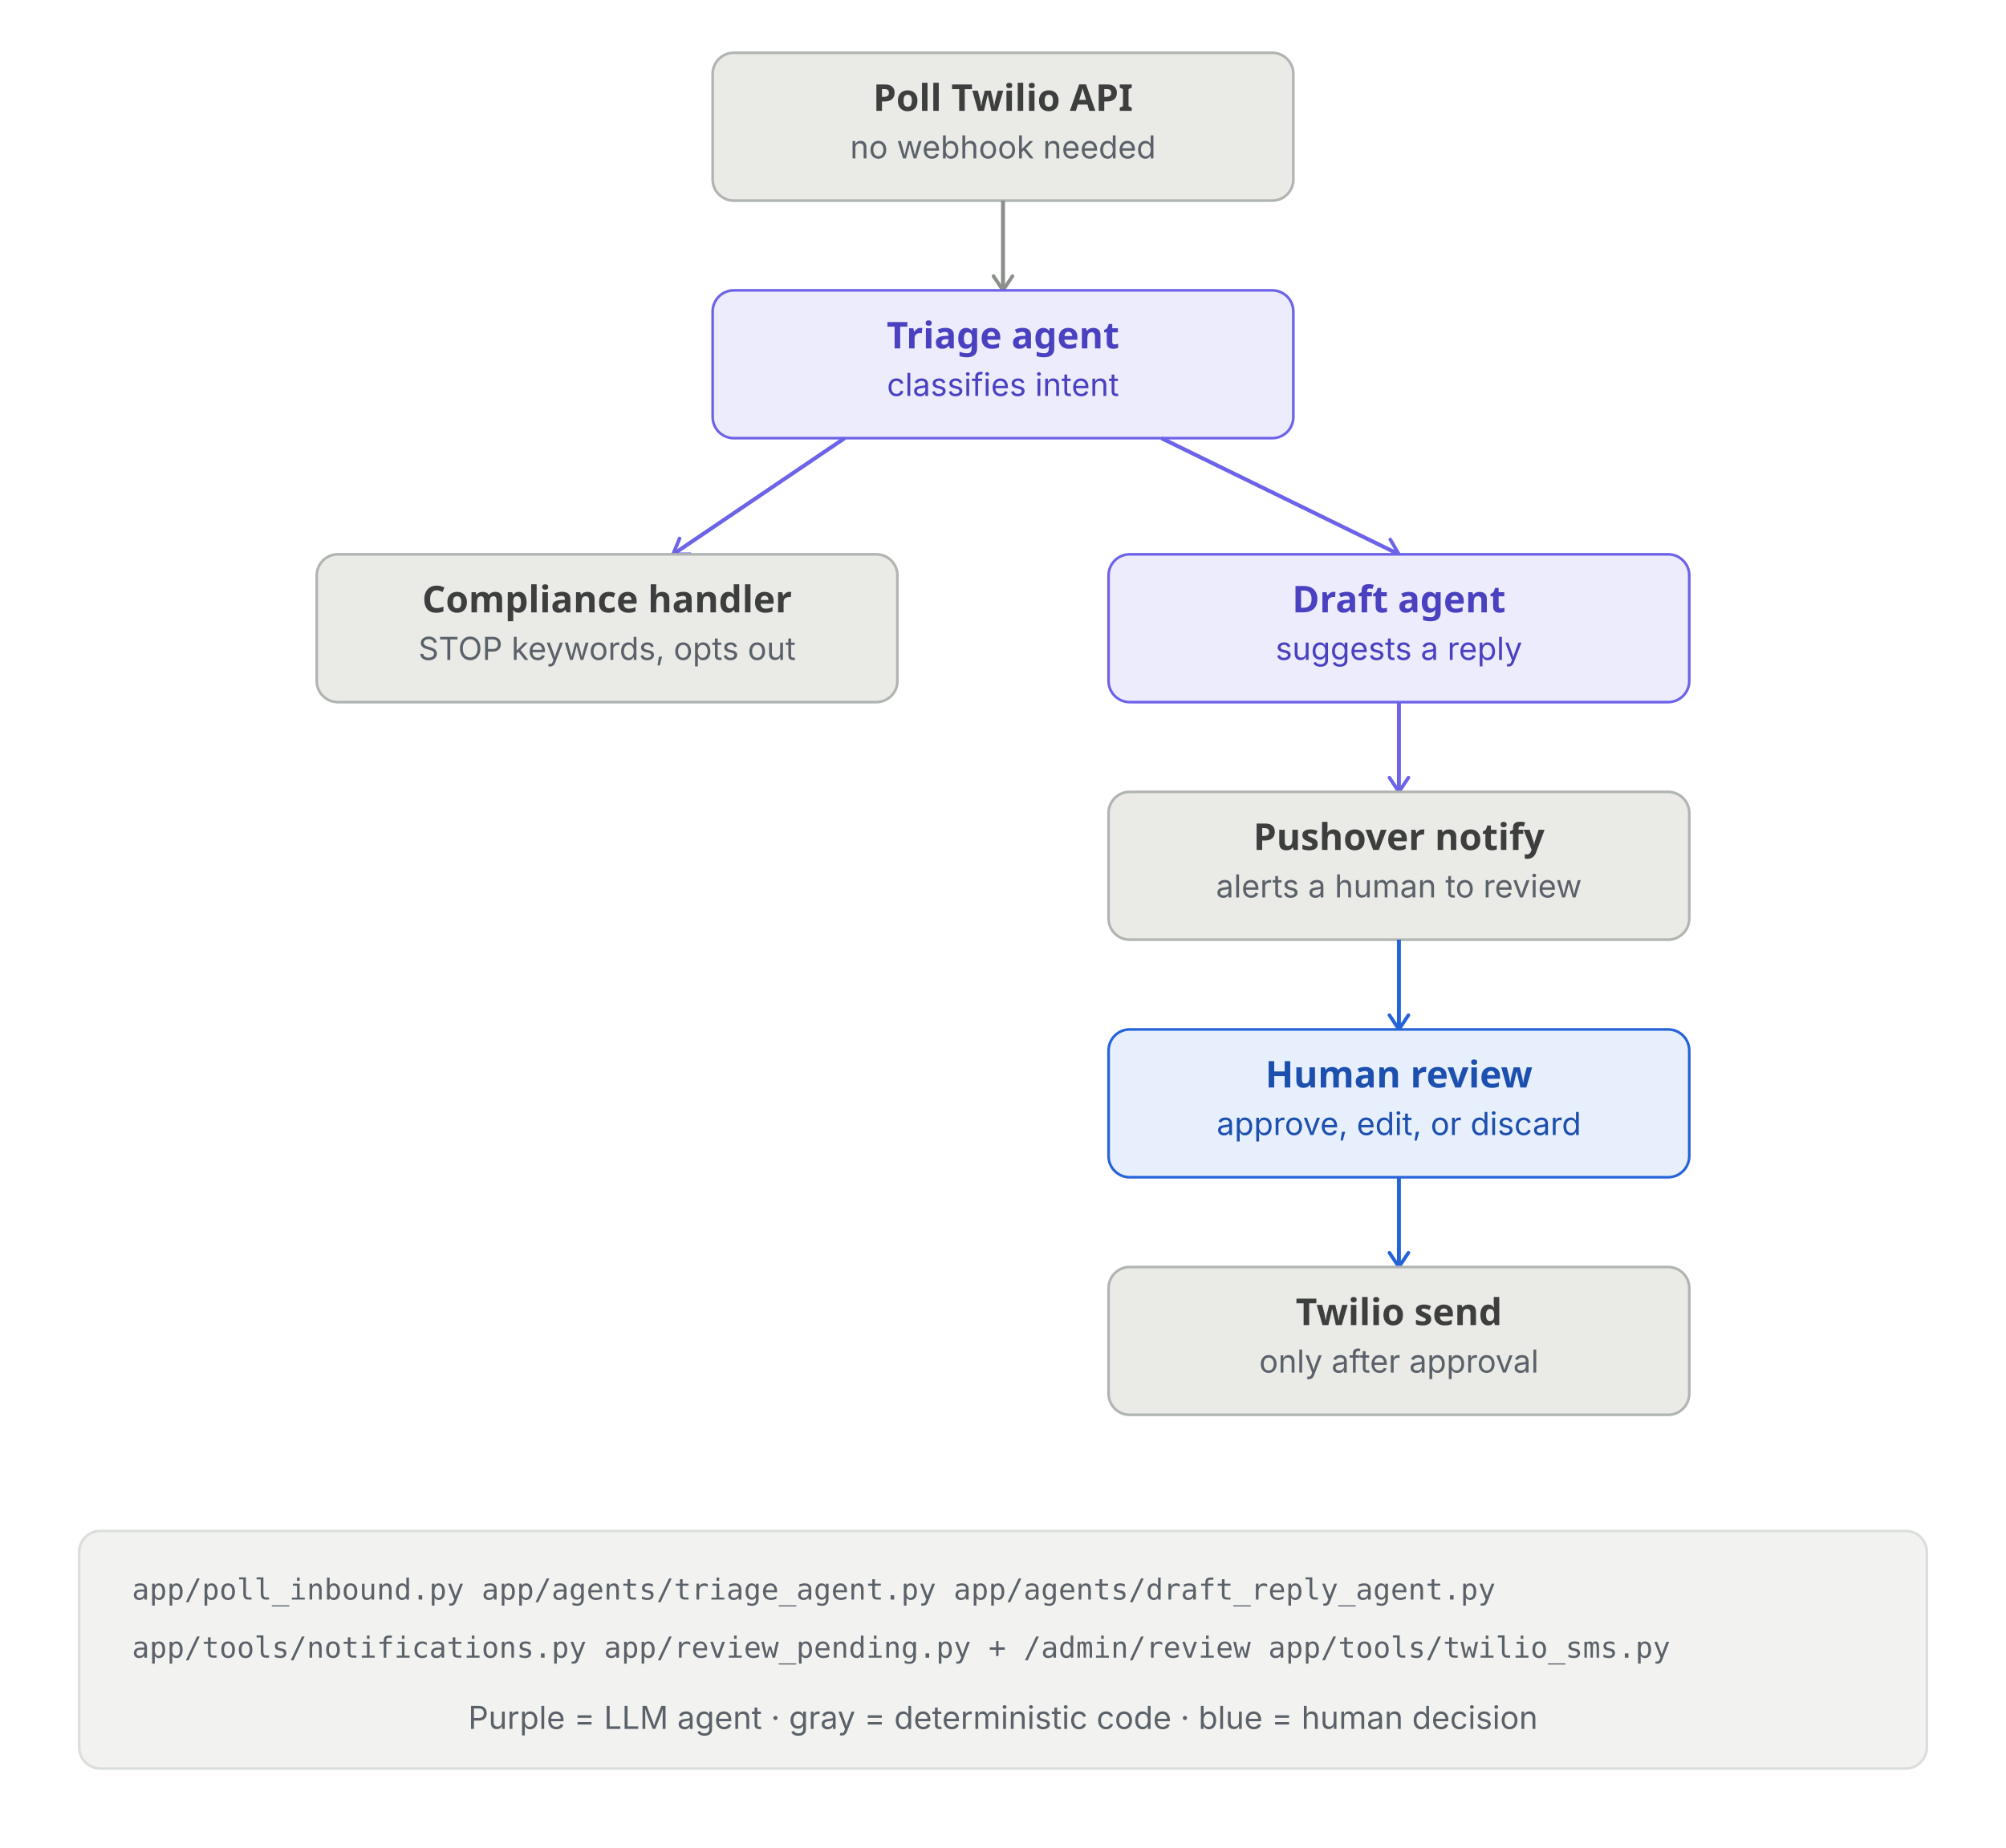
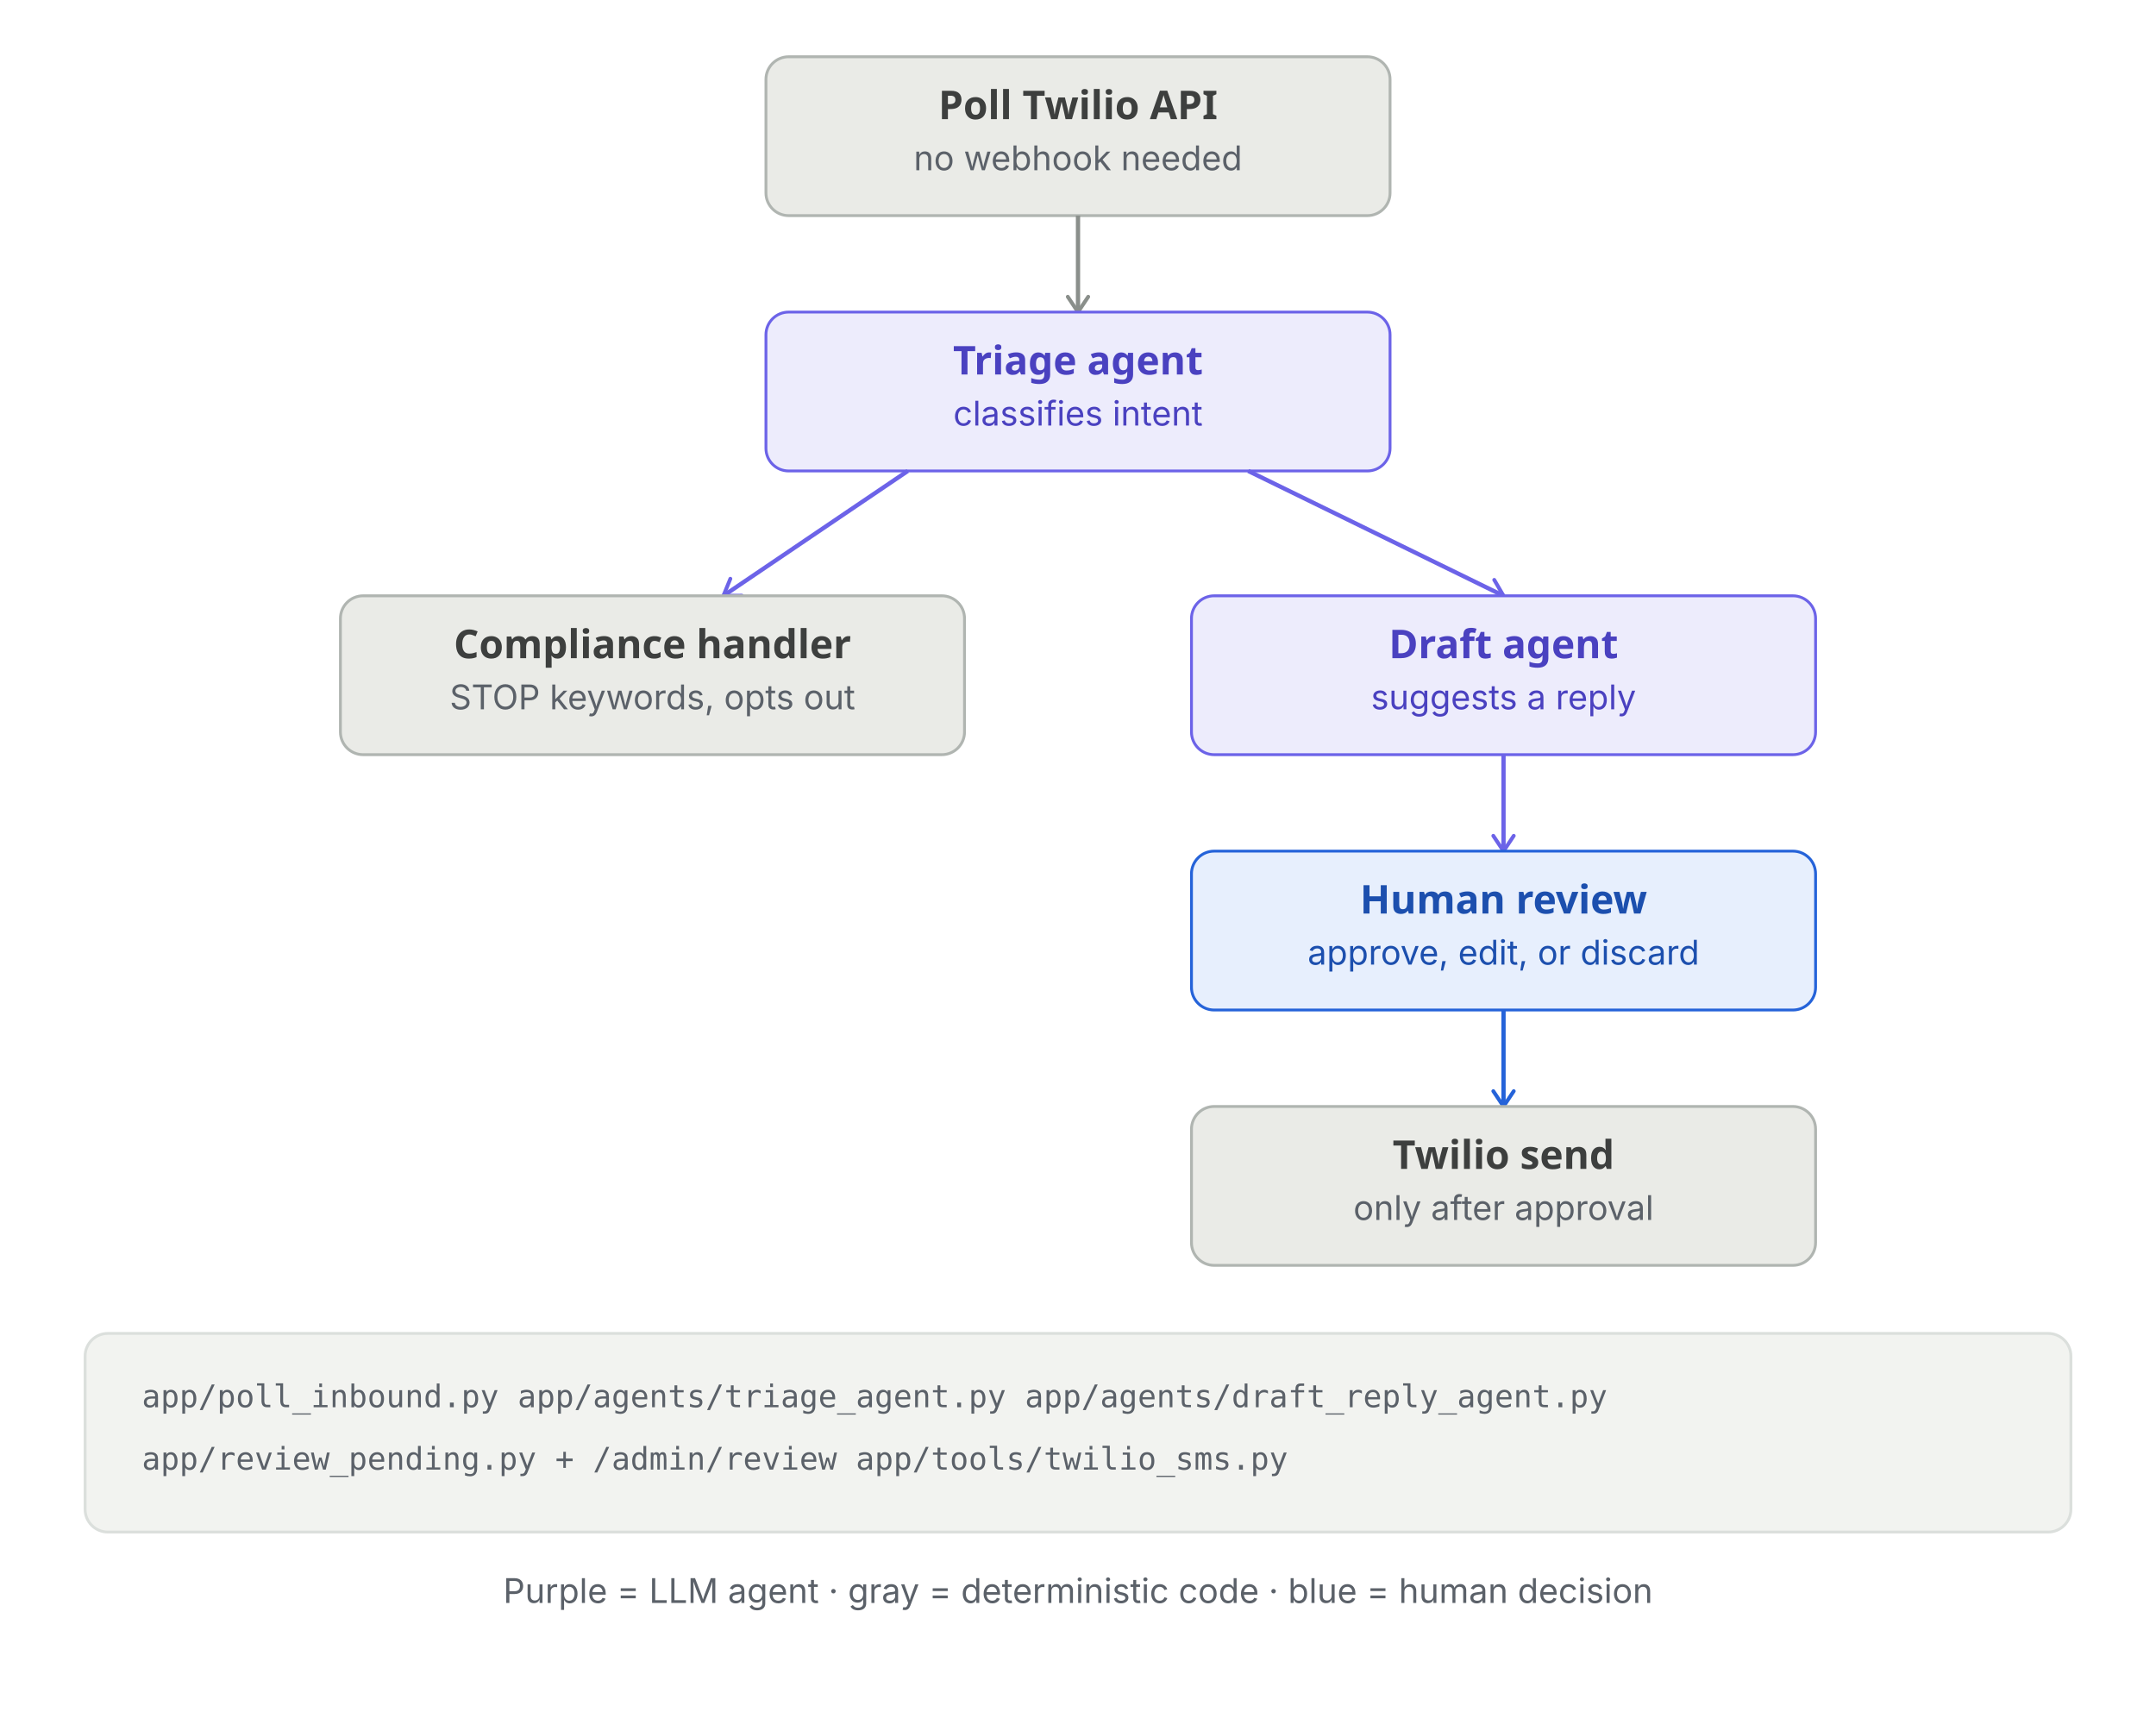
- <svg xmlns="http://www.w3.org/2000/svg" width="760" height="700" viewBox="0 0 760 700" role="img">
+ <svg xmlns="http://www.w3.org/2000/svg" width="760" height="610" viewBox="0 0 760 610" role="img">
  <defs>
    <marker id="a1" viewBox="0 0 10 10" refX="8" refY="5" markerWidth="6" markerHeight="6" orient="auto-start-reverse">
      <path d="M2 1L8 5L2 9" fill="none" stroke="#8A8F8B" stroke-width="1.5" stroke-linecap="round" stroke-linejoin="round" />
    </marker>
    <marker id="a2" viewBox="0 0 10 10" refX="8" refY="5" markerWidth="6" markerHeight="6" orient="auto-start-reverse">
      <path d="M2 1L8 5L2 9" fill="none" stroke="#6C63E8" stroke-width="1.5" stroke-linecap="round" stroke-linejoin="round" />
    </marker>
    <marker id="a3" viewBox="0 0 10 10" refX="8" refY="5" markerWidth="6" markerHeight="6" orient="auto-start-reverse">
      <path d="M2 1L8 5L2 9" fill="none" stroke="#2563D9" stroke-width="1.5" stroke-linecap="round" stroke-linejoin="round" />
    </marker>
  </defs>
  <rect x="270" y="20" width="220" height="56" rx="8" fill="#EAEBE7" stroke="#B0B5B1" stroke-width="1" />
  <text x="380" y="42" text-anchor="middle" font-family="Space Grotesk, sans-serif" font-size="14" font-weight="600" fill="#3D3F3E">Poll Twilio API</text>
  <text x="380" y="60" text-anchor="middle" font-family="Inter, sans-serif" font-size="12" fill="#5B6169">no webhook needed</text>
  <line x1="380" y1="76" x2="380" y2="110" stroke="#8A8F8B" stroke-width="1.5" marker-end="url(#a1)" />
  <rect x="270" y="110" width="220" height="56" rx="8" fill="#EDECFC" stroke="#6C63E8" stroke-width="1" />
  <text x="380" y="132" text-anchor="middle" font-family="Space Grotesk, sans-serif" font-size="14" font-weight="600" fill="#4A41C0">Triage agent</text>
  <text x="380" y="150" text-anchor="middle" font-family="Inter, sans-serif" font-size="12" fill="#4A41C0">classifies intent</text>
  <line x1="320" y1="166" x2="255" y2="210" stroke="#6C63E8" stroke-width="1.5" marker-end="url(#a2)" />
  <line x1="440" y1="166" x2="530" y2="210" stroke="#6C63E8" stroke-width="1.5" marker-end="url(#a2)" />
  <rect x="120" y="210" width="220" height="56" rx="8" fill="#EAEBE7" stroke="#B0B5B1" stroke-width="1" />
  <text x="230" y="232" text-anchor="middle" font-family="Space Grotesk, sans-serif" font-size="14" font-weight="600" fill="#3D3F3E">Compliance handler</text>
  <text x="230" y="250" text-anchor="middle" font-family="Inter, sans-serif" font-size="12" fill="#5B6169">STOP keywords, opts out</text>
  <rect x="420" y="210" width="220" height="56" rx="8" fill="#EDECFC" stroke="#6C63E8" stroke-width="1" />
  <text x="530" y="232" text-anchor="middle" font-family="Space Grotesk, sans-serif" font-size="14" font-weight="600" fill="#4A41C0">Draft agent</text>
  <text x="530" y="250" text-anchor="middle" font-family="Inter, sans-serif" font-size="12" fill="#4A41C0">suggests a reply</text>
  <line x1="530" y1="266" x2="530" y2="300" stroke="#6C63E8" stroke-width="1.5" marker-end="url(#a2)" />
-   <rect x="420" y="300" width="220" height="56" rx="8" fill="#EAEBE7" stroke="#B0B5B1" stroke-width="1" />
-   <text x="530" y="322" text-anchor="middle" font-family="Space Grotesk, sans-serif" font-size="14" font-weight="600" fill="#3D3F3E">Pushover notify</text>
-   <text x="530" y="340" text-anchor="middle" font-family="Inter, sans-serif" font-size="12" fill="#5B6169">alerts a human to review</text>
+   <rect x="420" y="300" width="220" height="56" rx="8" fill="#E7EFFD" stroke="#2563D9" stroke-width="1" />
+   <text x="530" y="322" text-anchor="middle" font-family="Space Grotesk, sans-serif" font-size="14" font-weight="600" fill="#1C4FAE">Human review</text>
+   <text x="530" y="340" text-anchor="middle" font-family="Inter, sans-serif" font-size="12" fill="#1C4FAE">approve, edit, or discard</text>
  <line x1="530" y1="356" x2="530" y2="390" stroke="#2563D9" stroke-width="1.5" marker-end="url(#a3)" />
-   <rect x="420" y="390" width="220" height="56" rx="8" fill="#E7EFFD" stroke="#2563D9" stroke-width="1" />
-   <text x="530" y="412" text-anchor="middle" font-family="Space Grotesk, sans-serif" font-size="14" font-weight="600" fill="#1C4FAE">Human review</text>
-   <text x="530" y="430" text-anchor="middle" font-family="Inter, sans-serif" font-size="12" fill="#1C4FAE">approve, edit, or discard</text>
-   <line x1="530" y1="446" x2="530" y2="480" stroke="#2563D9" stroke-width="1.5" marker-end="url(#a3)" />
-   <rect x="420" y="480" width="220" height="56" rx="8" fill="#EAEBE7" stroke="#B0B5B1" stroke-width="1" />
-   <text x="530" y="502" text-anchor="middle" font-family="Space Grotesk, sans-serif" font-size="14" font-weight="600" fill="#3D3F3E">Twilio send</text>
-   <text x="530" y="520" text-anchor="middle" font-family="Inter, sans-serif" font-size="12" fill="#5B6169">only after approval</text>
-   <rect x="30" y="580" width="700" height="90" rx="8" fill="#F2F3F0" stroke="#DBDFDC" stroke-width="1" />
-   <text x="50" y="606" font-family="JetBrains Mono, monospace" font-size="11" fill="#5B6169">app/poll_inbound.py    app/agents/triage_agent.py    app/agents/draft_reply_agent.py</text>
-   <text x="50" y="628" font-family="JetBrains Mono, monospace" font-size="11" fill="#5B6169">app/tools/notifications.py    app/review_pending.py + /admin/review    app/tools/twilio_sms.py</text>
-   <text x="380" y="655" text-anchor="middle" font-family="Inter, sans-serif" font-size="12" fill="#5B6169">Purple = LLM agent · gray = deterministic code · blue = human decision</text>
+   <rect x="420" y="390" width="220" height="56" rx="8" fill="#EAEBE7" stroke="#B0B5B1" stroke-width="1" />
+   <text x="530" y="412" text-anchor="middle" font-family="Space Grotesk, sans-serif" font-size="14" font-weight="600" fill="#3D3F3E">Twilio send</text>
+   <text x="530" y="430" text-anchor="middle" font-family="Inter, sans-serif" font-size="12" fill="#5B6169">only after approval</text>
+   <rect x="30" y="470" width="700" height="70" rx="8" fill="#F2F3F0" stroke="#DBDFDC" stroke-width="1" />
+   <text x="50" y="496" font-family="JetBrains Mono, monospace" font-size="11" fill="#5B6169">app/poll_inbound.py    app/agents/triage_agent.py    app/agents/draft_reply_agent.py</text>
+   <text x="50" y="518" font-family="JetBrains Mono, monospace" font-size="11" fill="#5B6169">app/review_pending.py + /admin/review    app/tools/twilio_sms.py</text>
+   <text x="380" y="565" text-anchor="middle" font-family="Inter, sans-serif" font-size="12" fill="#5B6169">Purple = LLM agent · gray = deterministic code · blue = human decision</text>
</svg>
